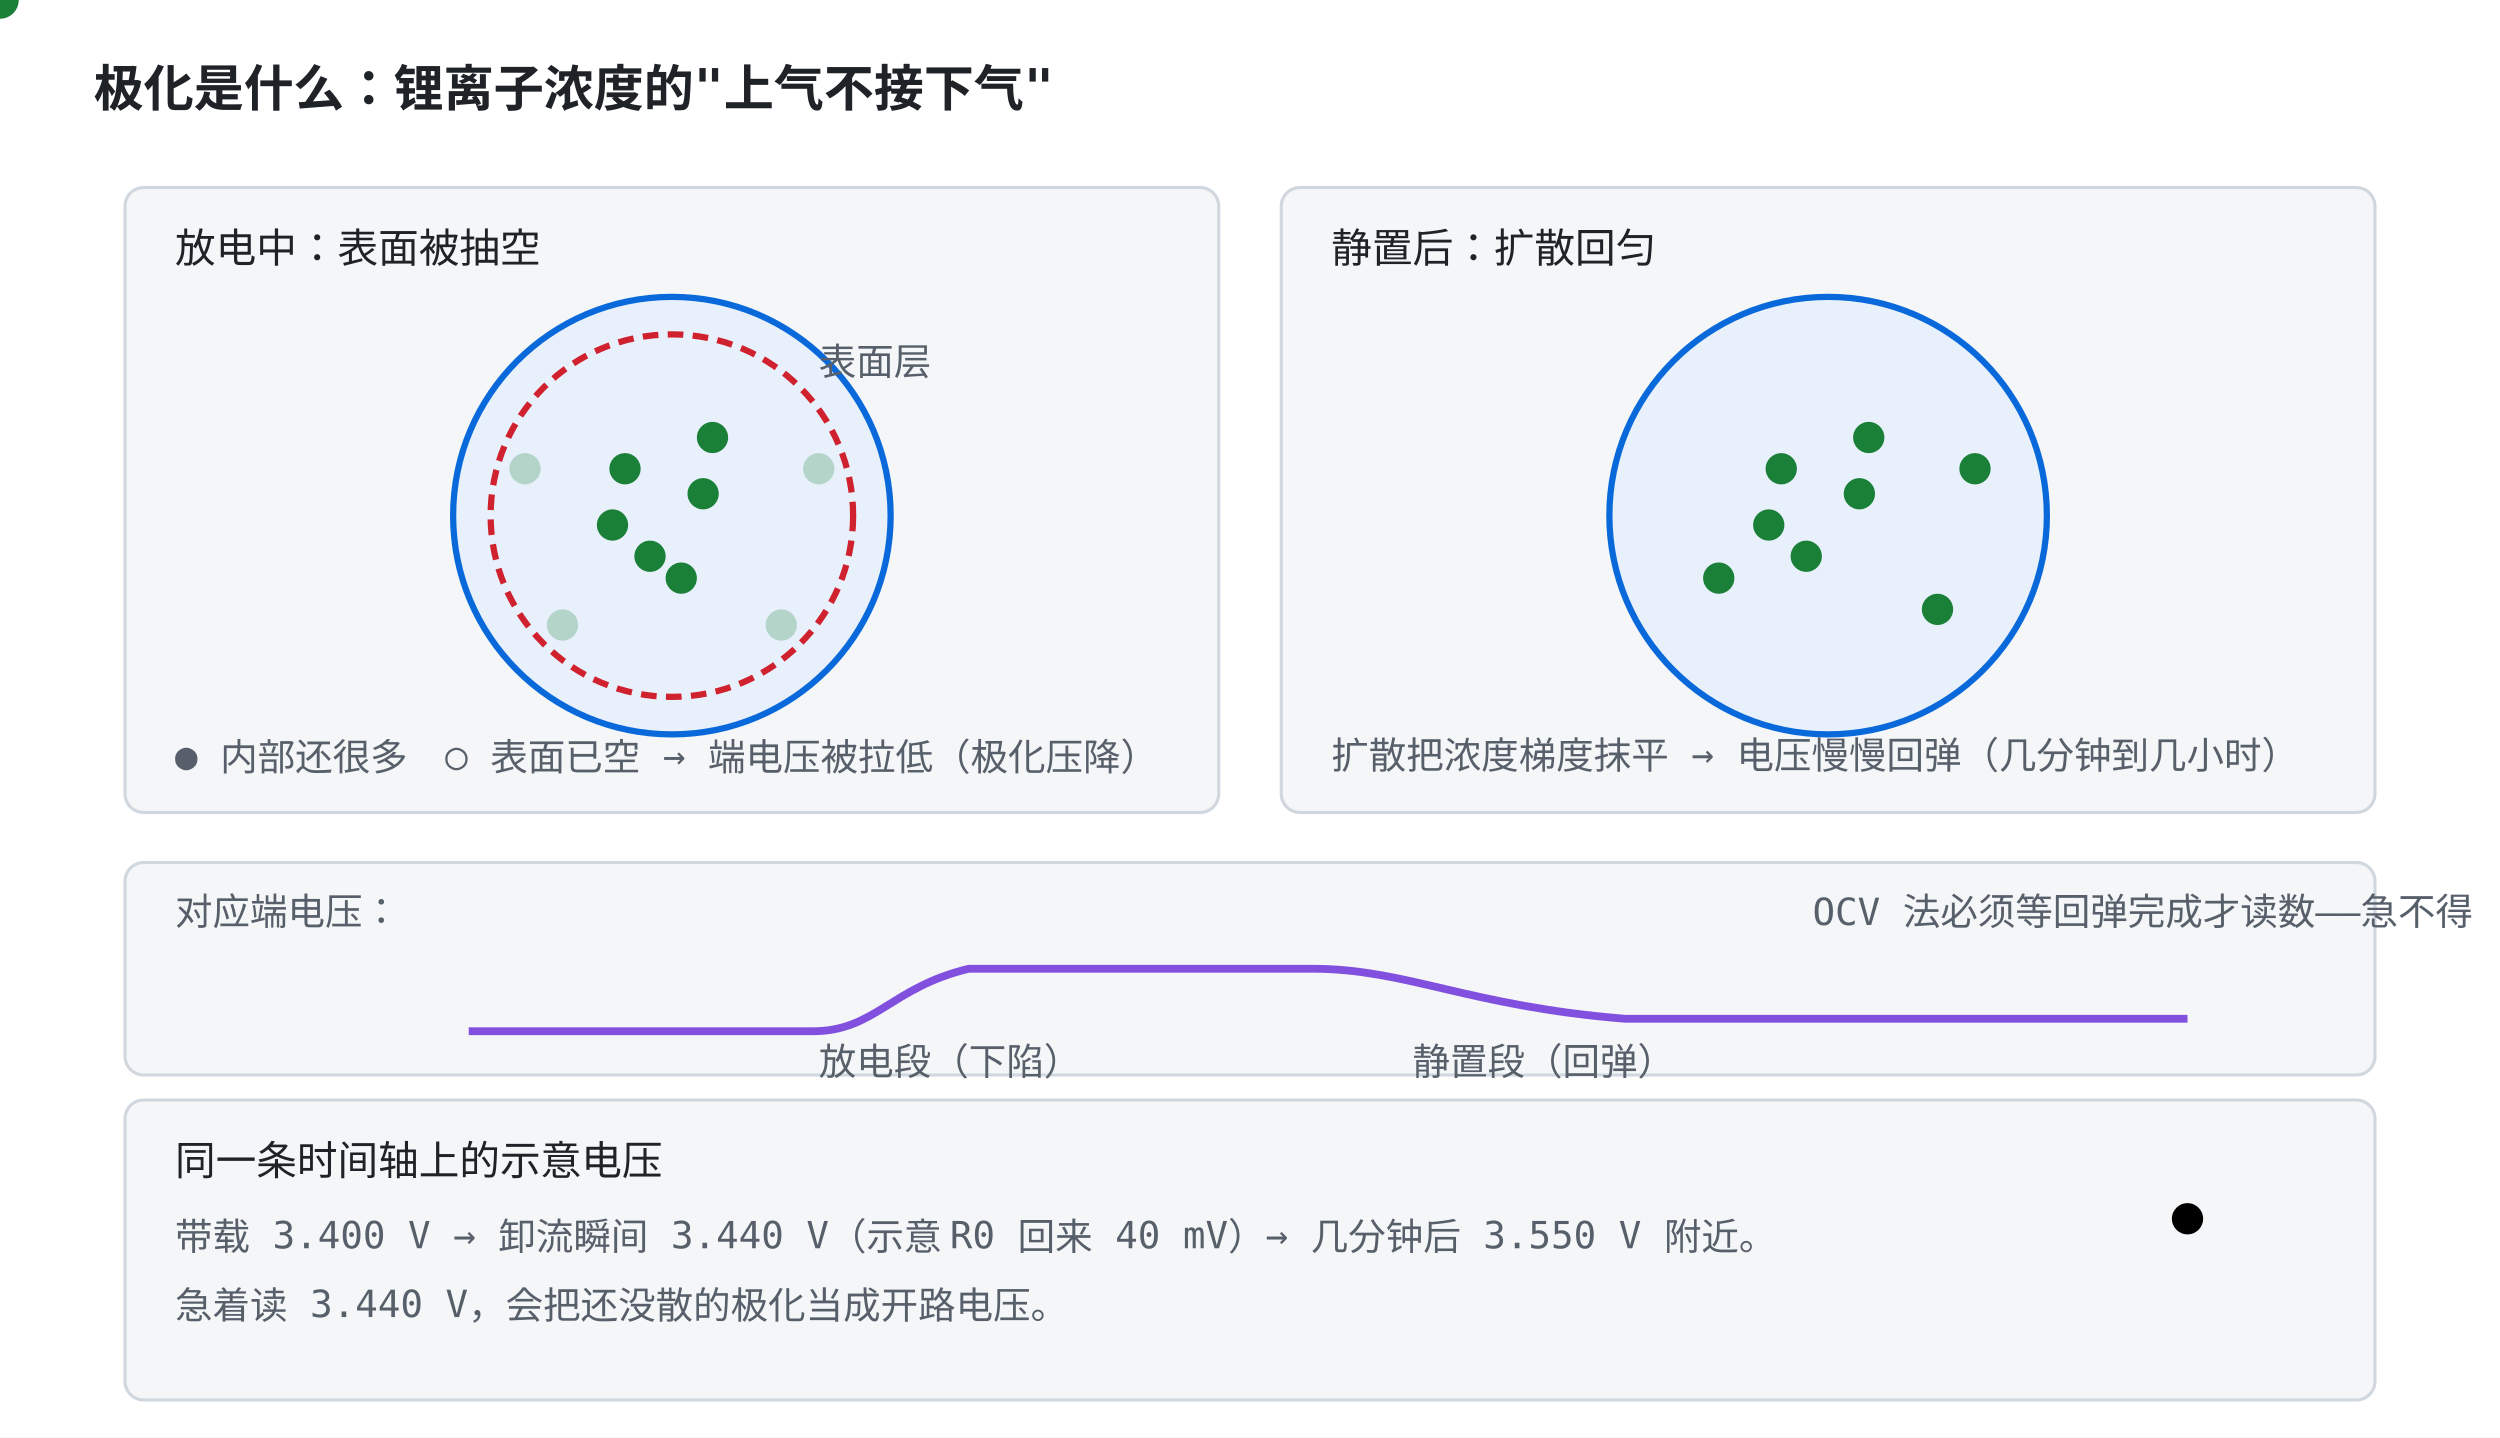
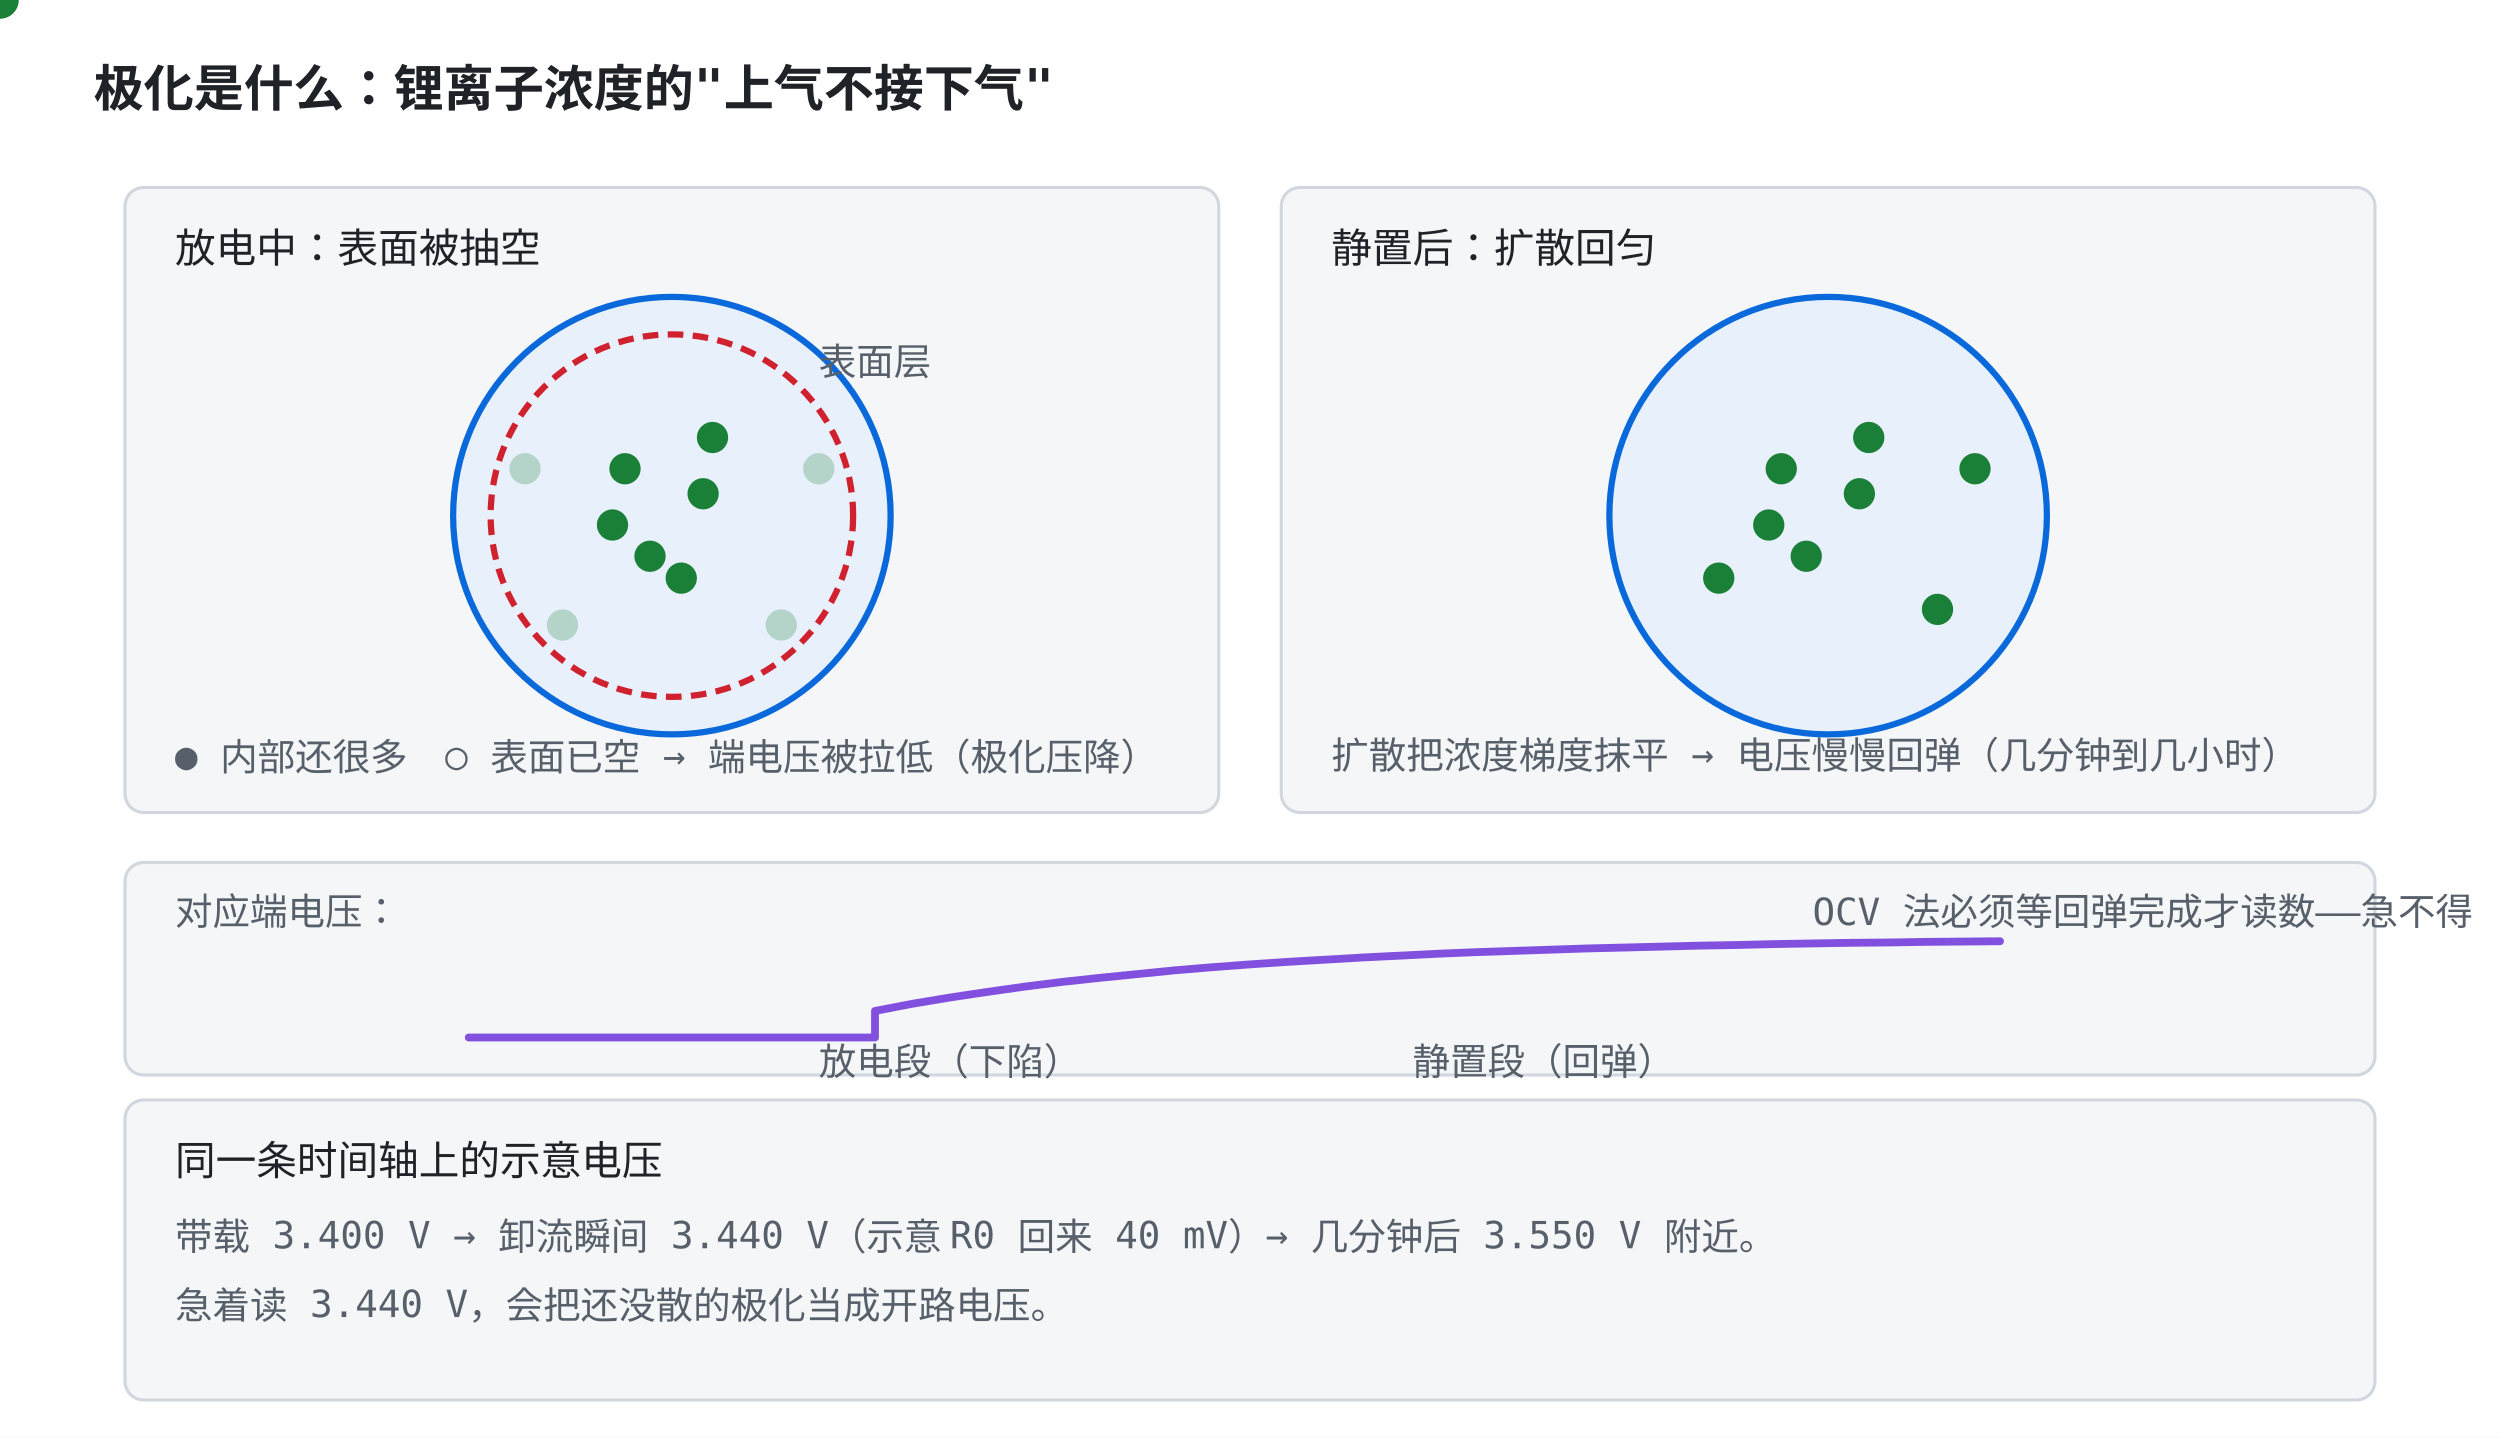
<svg xmlns="http://www.w3.org/2000/svg" viewBox="0 0 800 460" font-family="ui-monospace, Consolas, monospace">
  <style>
    .bg { fill: #ffffff; }
    .panel { fill: #f4f6f8; stroke: #d0d7de; }
    .txt { fill: #1f2328; font-size: 13px; }
    .small { fill: #57606a; font-size: 12px; }
    .title { fill: #1f2328; font-size: 16px; font-weight: bold; }
    .grain { fill: #e7f0fb; stroke: #0969da; stroke-width: 2; }
    .ion { fill: #1a7f37; }
    .iondim { fill: #1a7f37; opacity: 0.25; }
    .surf { stroke: #cf222e; stroke-width: 2; stroke-dasharray: 5 3; }
    .volt { stroke: #8250df; stroke-width: 2.5; fill: none; }
    @media (prefers-color-scheme: dark) {
      .bg { fill: #0d1117; }
      .panel { fill: #161b22; stroke: #30363d; }
      .txt { fill: #e6edf3; }
      .small { fill: #8b949e; }
      .title { fill: #e6edf3; }
      .grain { fill: #12233a; stroke: #4493f8; }
      .ion { fill: #3fb950; }
      .iondim { fill: #3fb950; opacity: 0.25; }
      .surf { stroke: #ff7b72; }
      .volt { stroke: #a371f7; }
    }
  </style>
  <rect class="bg" width="800" height="460" />
  <text class="title" x="30" y="34">极化是什么：锂离子浓度的"上气不接下气"</text>
  <rect class="panel" x="40" y="60" width="350" height="200" rx="6" />
  <text class="txt" x="56" y="84">放电中：表面被抽空</text>
  <circle class="grain" cx="215" cy="165" r="70" />
  <circle class="surf" cx="215" cy="165" r="58" fill="none" />
  <text class="small" x="262" y="120">表面层</text>
  <circle class="ion" cx="200" cy="150" r="5" />
  <circle class="ion" cx="225" cy="158" r="5" />
  <circle class="ion" cx="208" cy="178" r="5" />
  <circle class="ion" cx="228" cy="140" r="5" />
  <circle class="ion" cx="196" cy="168" r="5" />
  <circle class="ion" cx="218" cy="185" r="5" />
  <circle class="iondim" cx="262" cy="150" r="5" />
  <circle class="iondim" cx="168" cy="150" r="5" />
  <circle class="iondim" cx="250" cy="200" r="5" />
  <circle class="iondim" cx="180" cy="200" r="5" />
  <text class="small" x="56" y="246">● 内部还很多　○ 表面已空 → 端电压被拉低（极化压降）</text>
  <rect class="panel" x="410" y="60" width="350" height="200" rx="6" />
  <text class="txt" x="426" y="84">静置后：扩散回匀</text>
  <circle class="grain" cx="585" cy="165" r="70" />
  <circle class="ion" cx="570" cy="150" r="5" />
  <circle class="ion" cx="595" cy="158" r="5" />
  <circle class="ion" cx="578" cy="178" r="5" />
  <circle class="ion" cx="598" cy="140" r="5" />
  <circle class="ion" cx="566" cy="168" r="5" />
  <circle class="ion" cx="632" cy="150" r="5" />
  <circle class="ion" cx="550" cy="185" r="5" />
  <circle class="ion" cx="620" cy="195" r="5" />
  <circle class="ion" r="6">
    <animateMotion dur="4s" repeatCount="indefinite" path="M 585 165 L 648 138 L 585 165" />
  </circle>
  <text class="small" x="426" y="246">扩散把浓度梯度抹平 → 电压慢慢回弹（几分钟到几小时）</text>
  <rect class="panel" x="40" y="276" width="720" height="68" rx="6" />
  <text class="small" x="56" y="296">对应端电压：</text>
-   <path class="volt" d="M 150 330 L 260 330 C 280 330, 285 316, 310 310 L 420 310 C 450 310, 470 322, 520 326 L 700 326" />
+   <path class="volt" d="M150.0 332.0 L280.0 332.0 L280.0 323.5 L292.0 321.2 L304.0 319.2 L316.0 317.4 L328.0 315.7 L340.0 314.2 L352.0 312.9 L364.0 311.7 L376.0 310.5 L388.0 309.5 L400.0 308.6 L412.0 307.8 L424.0 307.1 L436.0 306.4 L448.0 305.8 L460.0 305.2 L472.0 304.7 L484.0 304.3 L496.0 303.9 L508.0 303.5 L520.0 303.2 L532.0 302.9 L544.0 302.6 L556.0 302.4 L568.0 302.1 L580.0 301.9 L592.0 301.7 L604.0 301.6 L616.0 301.4 L628.0 301.3 L640.0 301.2" stroke-linejoin="round" stroke-linecap="round" />
  <text class="small" x="262" y="344">放电段（下陷）</text>
  <text class="small" x="452" y="344">静置段（回弹）</text>
  <text class="small" x="580" y="296">OCV 法必须等回弹完成才读数——急不得</text>
  <rect class="panel" x="40" y="352" width="720" height="96" rx="6" />
  <text class="txt" x="56" y="376">同一条时间轴上的示意电压</text>
  <text class="small" x="56" y="400">带载 3.400 V → 卸流瞬间 3.440 V（示意 R0 回来 40 mV）→ 几分钟后 3.550 V 附近。</text>
  <text class="small" x="56" y="422">急着读 3.440 V，会把还没散的极化当成开路电压。</text>
-   <circle class="doty" cy="430" r="0" />
-   <circle class="dotg" cx="700" cy="390" r="5">
-     <animate attributeName="cx" values="180;400;620;180" keyTimes="0;0.33;0.66;1" dur="9s" repeatCount="indefinite" />
+   <circle class="ion" r="5">
+     <animate attributeName="cx" values="180.0;280.0;280.0;360.0;480.0;640.0" keyTimes="0.00;0.30;0.36;0.50;0.70;1.00" dur="9s" repeatCount="indefinite" />
+     <animate attributeName="cy" values="332.0;332.0;323.5;312.0;304.4;301.2" keyTimes="0.00;0.30;0.36;0.50;0.70;1.00" dur="9s" repeatCount="indefinite" />
  </circle>
</svg>
